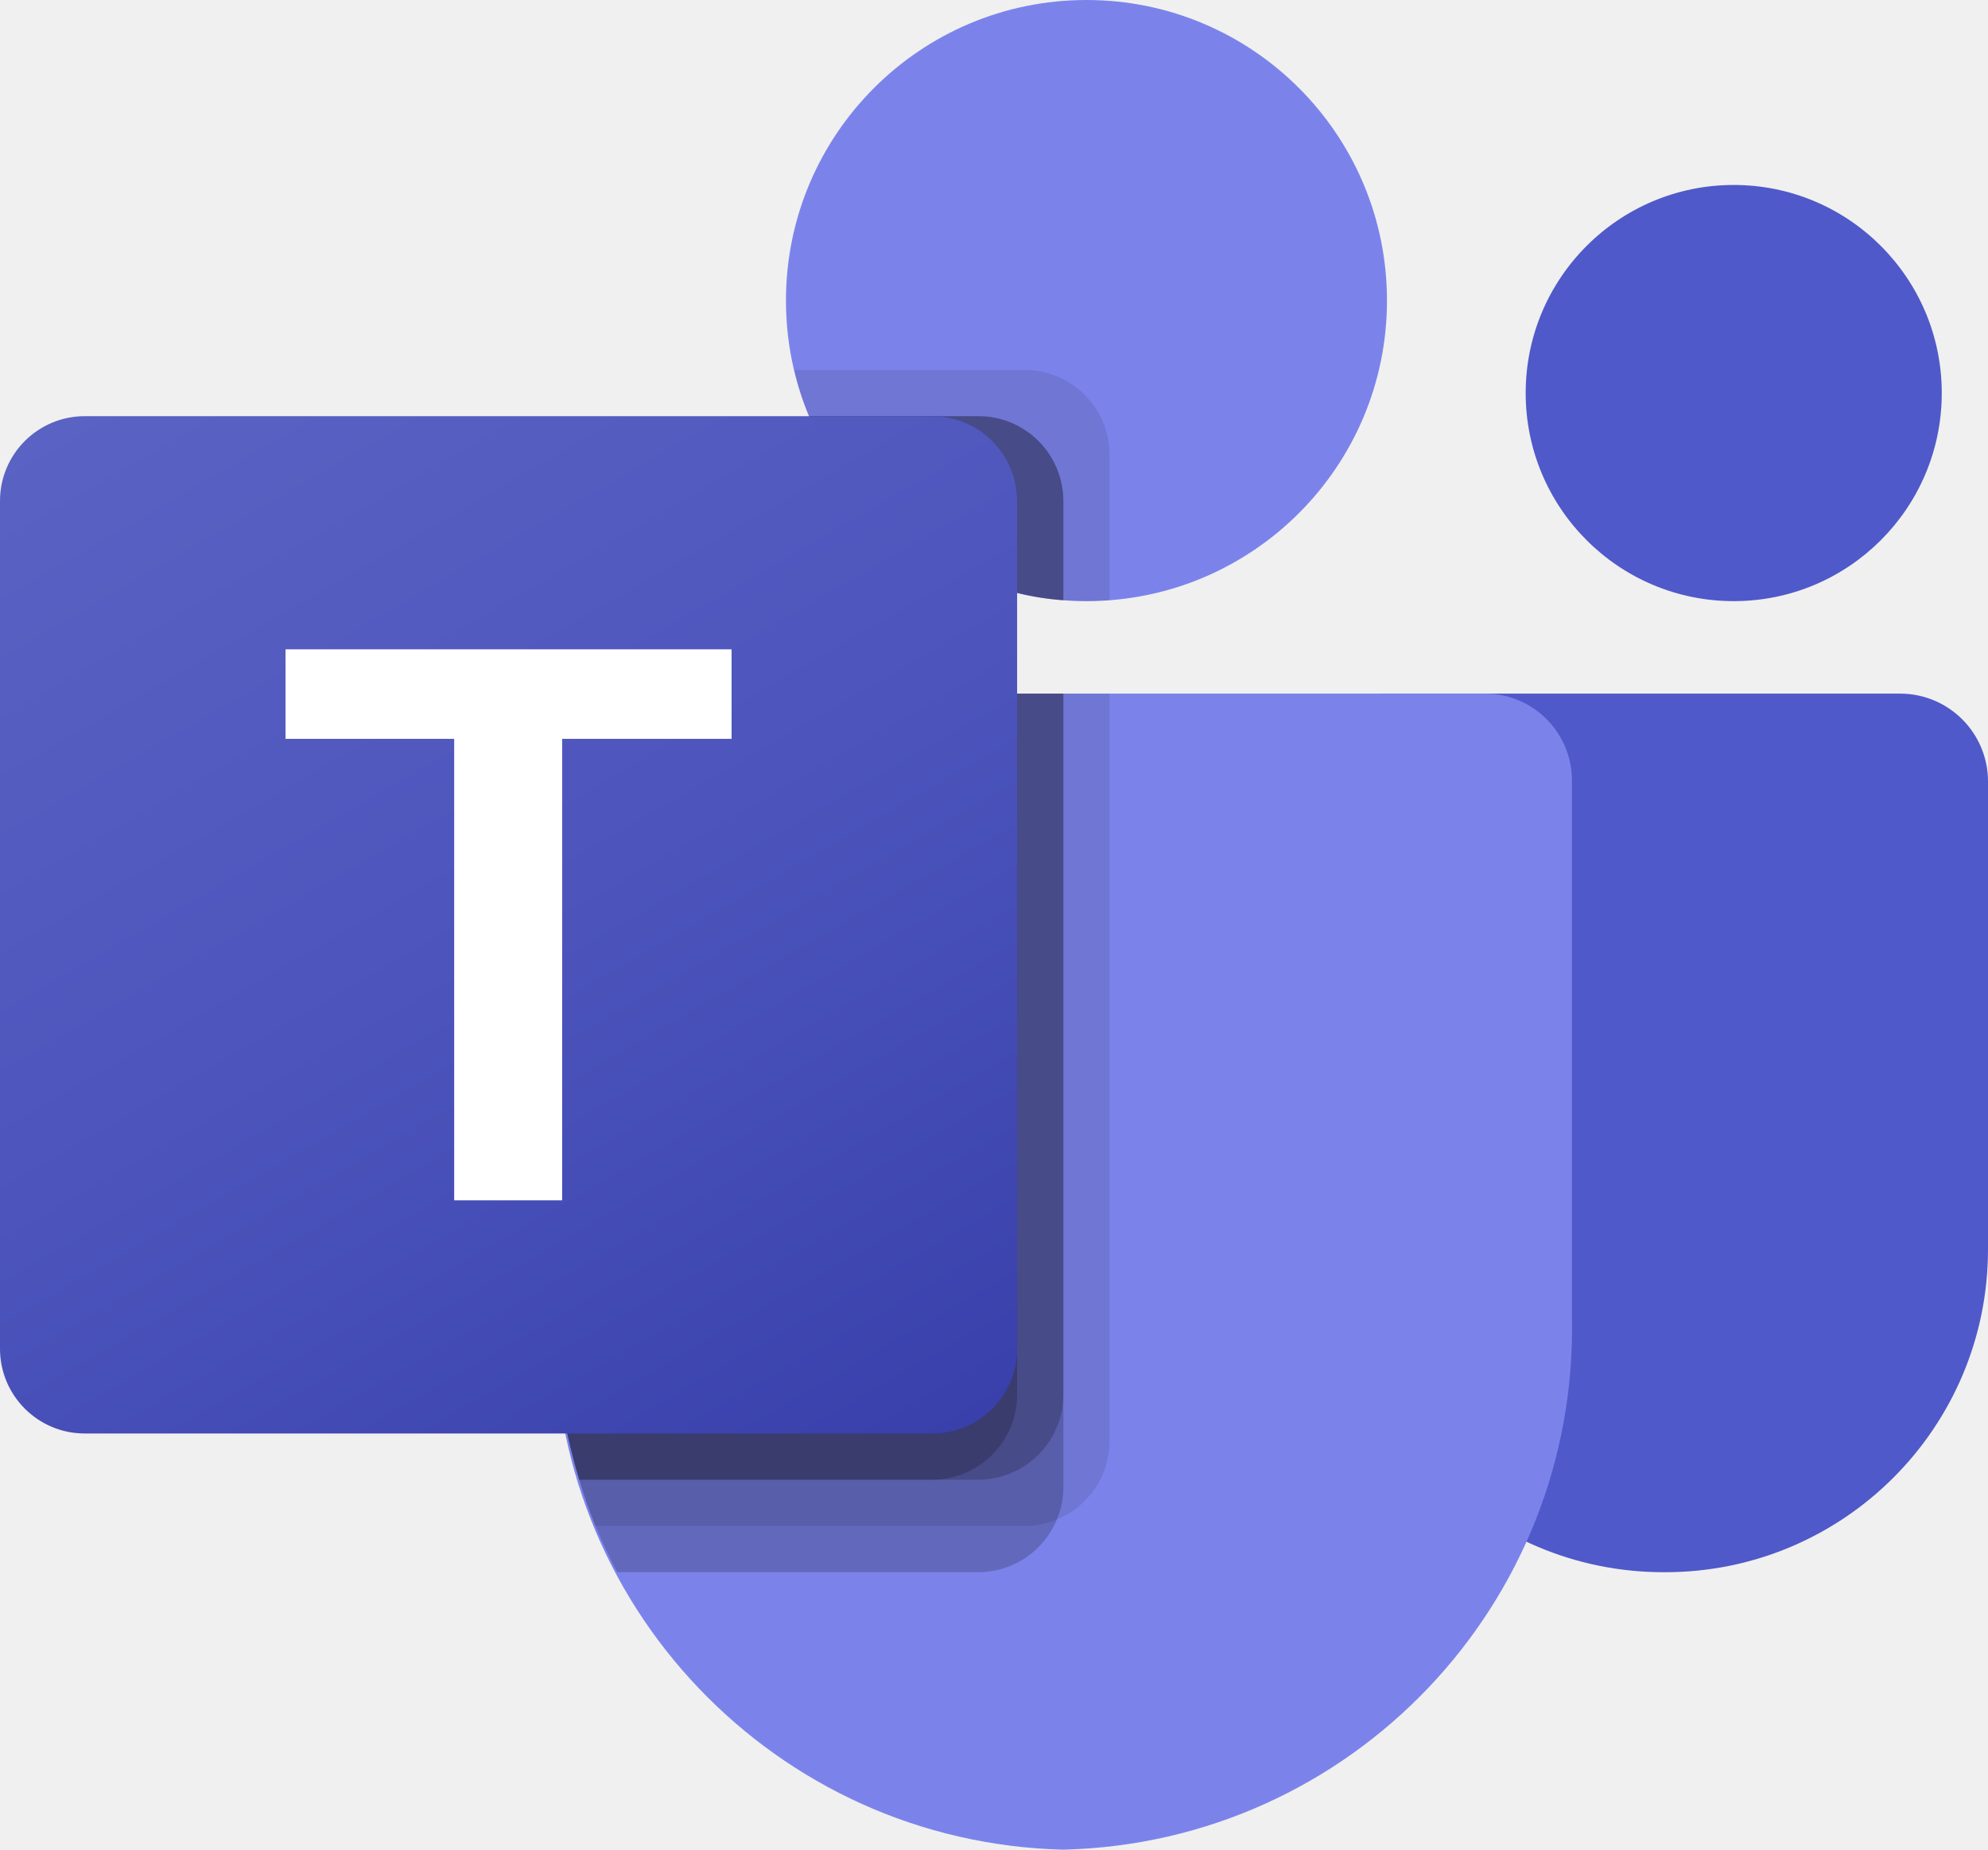
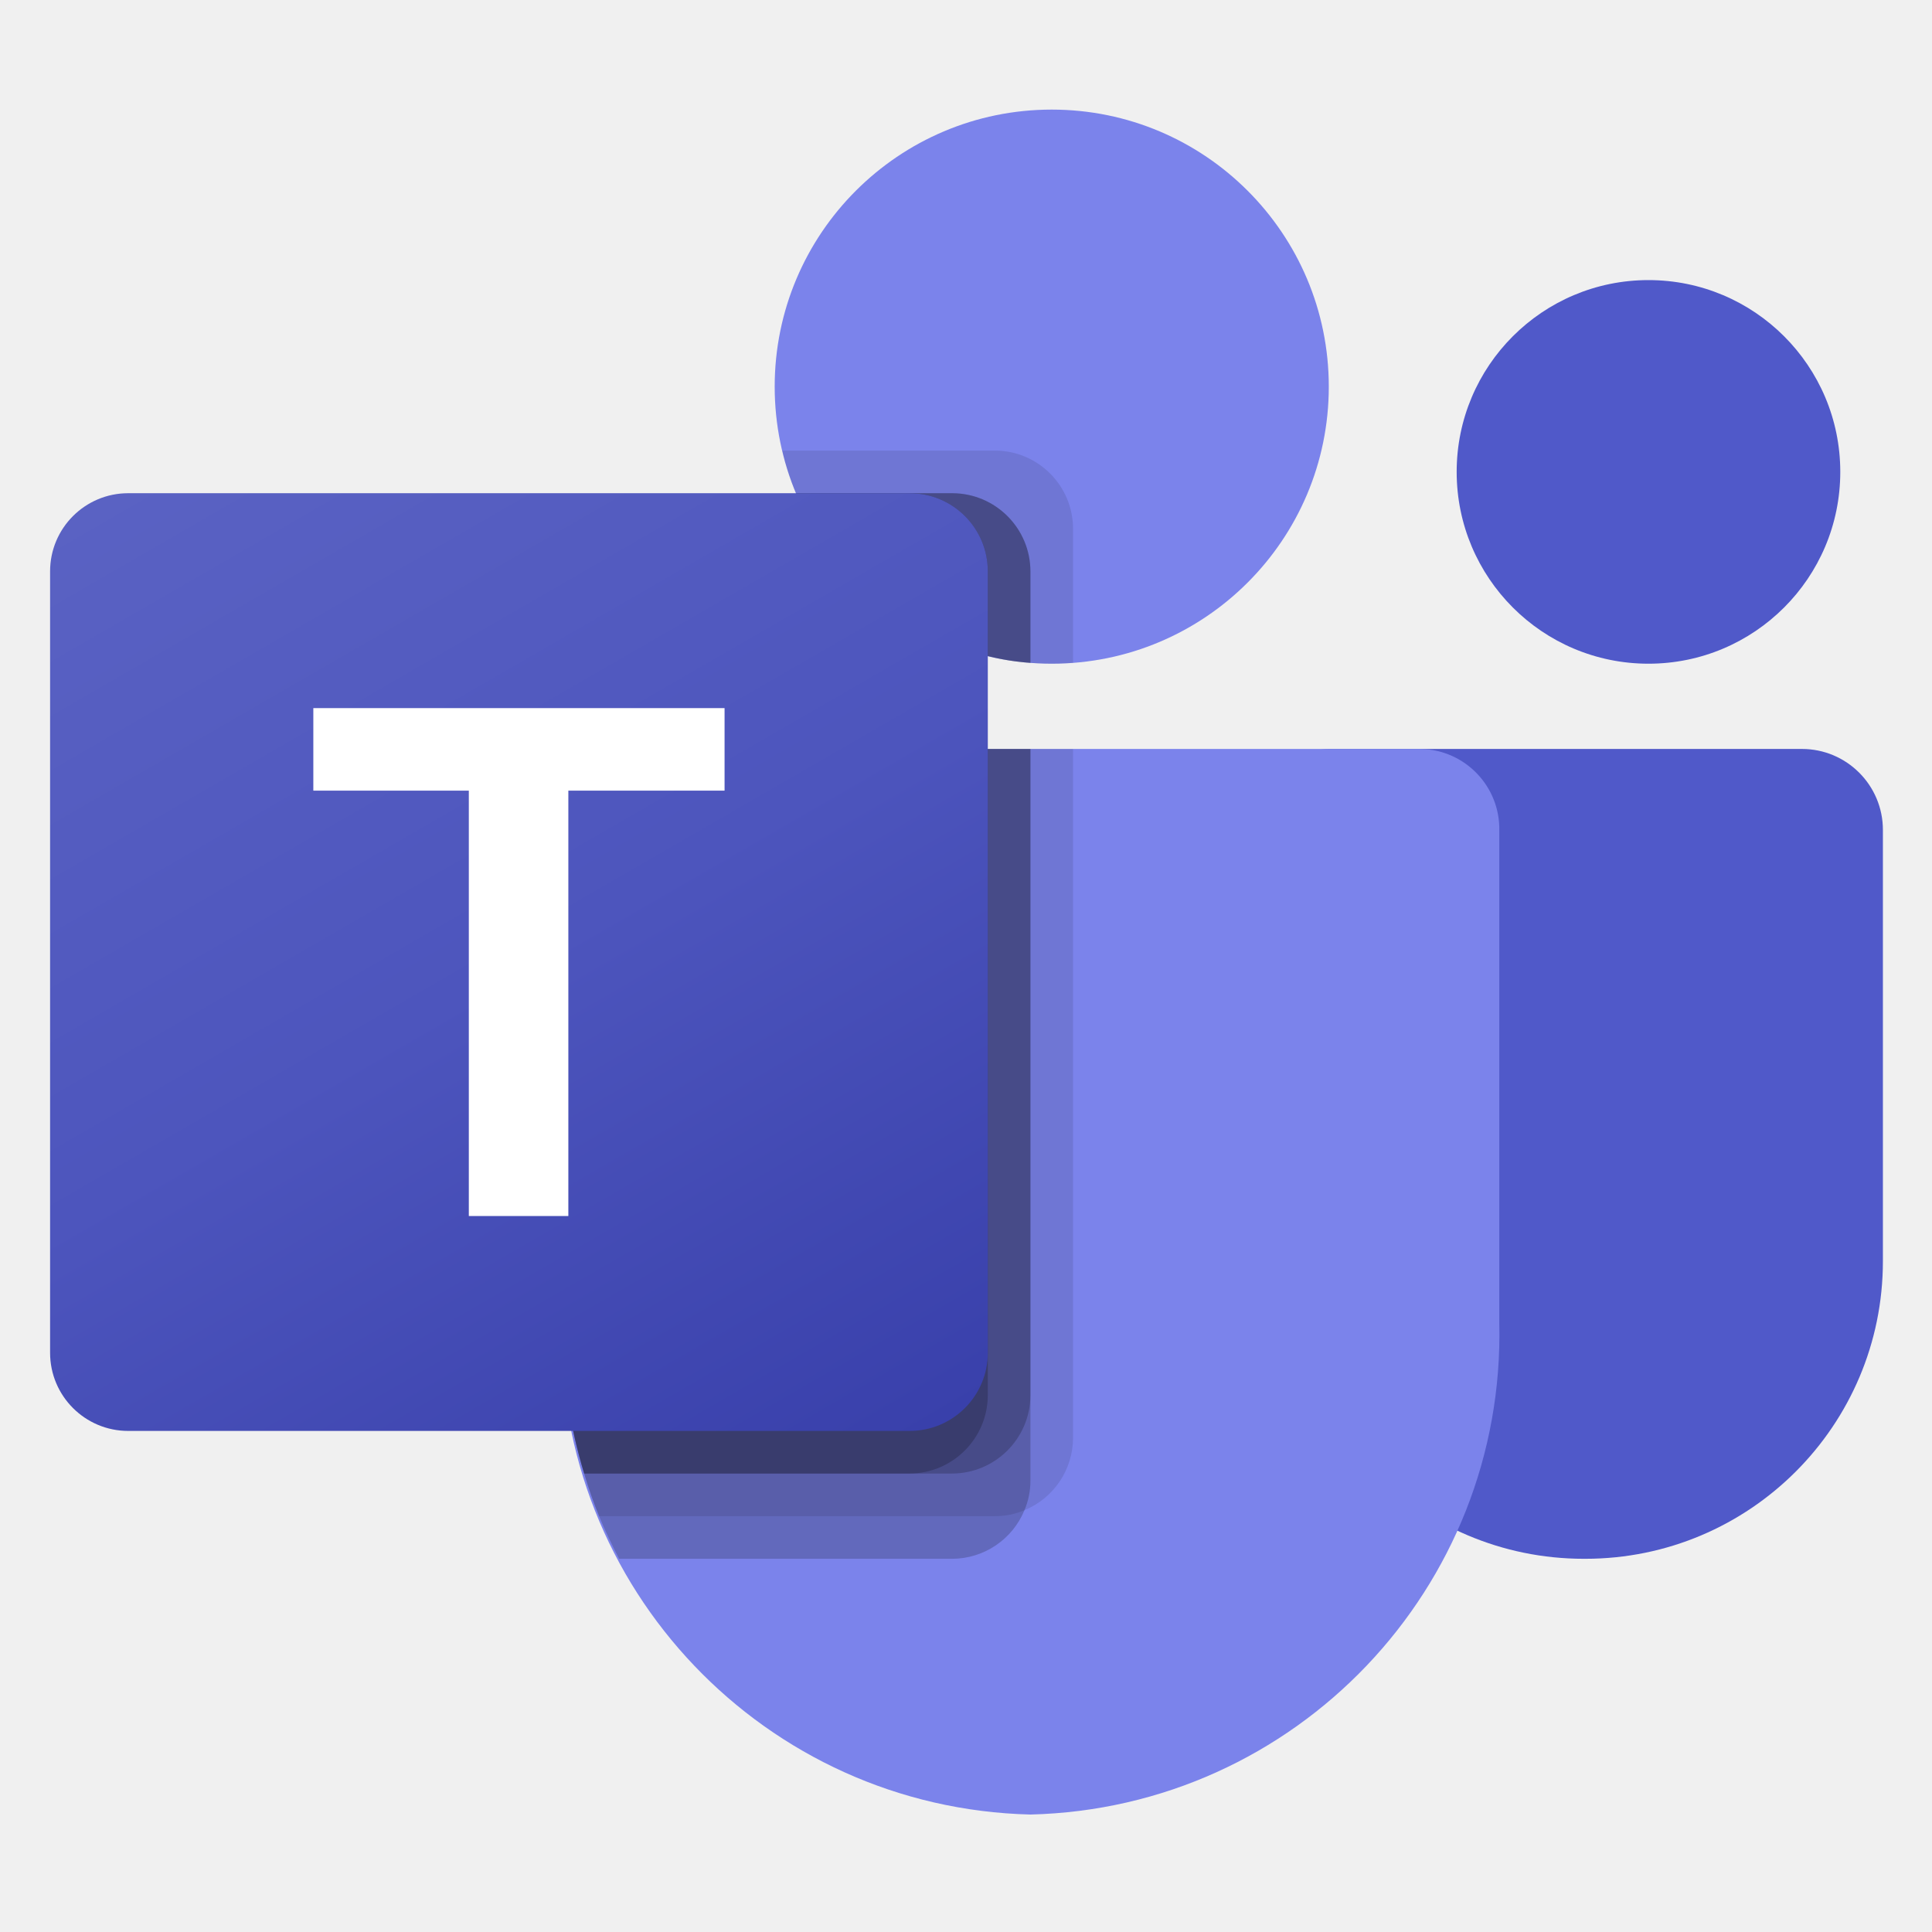
- <svg xmlns="http://www.w3.org/2000/svg" viewBox="0 0 2228.833 2073.333">
-   <path fill="#5059C9" d="M1554.637,777.5h575.713c54.391,0,98.483,44.092,98.483,98.483c0,0,0,0,0,0v524.398 c0,199.901-162.051,361.952-361.952,361.952h0h-1.711c-199.901,0.028-361.975-162-362.004-361.901c0-0.017,0-0.034,0-0.052V828.971 C1503.167,800.544,1526.211,777.5,1554.637,777.5L1554.637,777.5z" />
-   <circle fill="#5059C9" cx="1943.75" cy="440.583" r="233.25" />
-   <circle fill="#7B83EB" cx="1218.083" cy="336.917" r="336.917" />
-   <path fill="#7B83EB" d="M1667.323,777.5H717.01c-53.743,1.33-96.257,45.931-95.01,99.676v598.105 c-7.505,322.519,247.657,590.16,570.167,598.053c322.51-7.893,577.671-275.534,570.167-598.053V877.176 C1763.579,823.431,1721.066,778.83,1667.323,777.5z" />
-   <path opacity=".1" d="M1244,777.5v838.145c-0.258,38.435-23.549,72.964-59.09,87.598 c-11.316,4.787-23.478,7.254-35.765,7.257H667.613c-6.738-17.105-12.958-34.21-18.142-51.833 c-18.144-59.477-27.402-121.307-27.472-183.49V877.02c-1.246-53.659,41.198-98.19,94.855-99.52H1244z" />
-   <path opacity=".2" d="M1192.167,777.5v889.978c-0.002,12.287-2.47,24.449-7.257,35.765 c-14.634,35.541-49.163,58.833-87.598,59.09H691.975c-8.812-17.105-17.105-34.21-24.362-51.833 c-7.257-17.623-12.958-34.21-18.142-51.833c-18.144-59.476-27.402-121.307-27.472-183.49V877.02 c-1.246-53.659,41.198-98.19,94.855-99.52H1192.167z" />
-   <path opacity=".2" d="M1192.167,777.5v786.312c-0.395,52.223-42.632,94.46-94.855,94.855h-447.84 c-18.144-59.476-27.402-121.307-27.472-183.49V877.02c-1.246-53.659,41.198-98.19,94.855-99.52H1192.167z" />
-   <path opacity=".2" d="M1140.333,777.5v786.312c-0.395,52.223-42.632,94.46-94.855,94.855H649.472 c-18.144-59.476-27.402-121.307-27.472-183.49V877.02c-1.246-53.659,41.198-98.19,94.855-99.52H1140.333z" />
-   <path opacity=".1" d="M1244,509.522v163.275c-8.812,0.518-17.105,1.037-25.917,1.037 c-8.812,0-17.105-0.518-25.917-1.037c-17.496-1.161-34.848-3.937-51.833-8.293c-104.963-24.857-191.679-98.469-233.25-198.003 c-7.153-16.715-12.706-34.071-16.587-51.833h258.648C1201.449,414.866,1243.801,457.217,1244,509.522z" />
-   <path opacity=".2" d="M1192.167,561.355v111.442c-17.496-1.161-34.848-3.937-51.833-8.293 c-104.963-24.857-191.679-98.469-233.25-198.003h190.228C1149.616,466.699,1191.968,509.051,1192.167,561.355z" />
-   <path opacity=".2" d="M1192.167,561.355v111.442c-17.496-1.161-34.848-3.937-51.833-8.293 c-104.963-24.857-191.679-98.469-233.25-198.003h190.228C1149.616,466.699,1191.968,509.051,1192.167,561.355z" />
-   <path opacity=".2" d="M1140.333,561.355v103.148c-104.963-24.857-191.679-98.469-233.25-198.003 h138.395C1097.783,466.699,1140.134,509.051,1140.333,561.355z" />
-   <linearGradient id="a" gradientUnits="userSpaceOnUse" x1="198.099" y1="1683.073" x2="942.234" y2="394.261" gradientTransform="matrix(1 0 0 -1 0 2075.333)">
-     <stop offset="0" stop-color="#5a62c3" />
-     <stop offset=".5" stop-color="#4d55bd" />
-     <stop offset="1" stop-color="#3940ab" />
+ <svg xmlns="http://www.w3.org/2000/svg" viewBox="0 0 1080 1080" version="1.1" id="svg13" width="1080" height="1080">
+   <defs id="defs13" />
+   <path fill="#5059c9" d="m 742.639,418.667 h 264.645 c 25.003,0 45.271,20.268 45.271,45.271 0,0 0,0 0,0 V 704.994 c 0,91.891 -74.492,166.383 -166.383,166.383 v 0 h -0.786 c -91.891,0.013 -166.393,-74.469 -166.407,-166.359 0,-0.008 0,-0.016 0,-0.024 V 442.327 c 4.6e-4,-13.067 10.593,-23.66 23.66,-23.66 z" id="path1" style="stroke-width:0.46" />
+   <circle fill="#5059c9" cx="921.507" cy="263.792" id="circle1" r="107.221" style="stroke-width:0.46" />
+   <circle fill="#7b83eb" cx="587.931" cy="216.139" id="circle2" r="154.875" style="stroke-width:0.46" />
+   <path fill="#7b83eb" d="M 794.439,418.667 H 357.597 c -24.705,0.611 -44.248,21.114 -43.674,45.819 v 274.938 c -3.45,148.256 113.843,271.286 262.096,274.914 148.252,-3.628 265.545,-126.658 262.096,-274.914 V 464.486 c 0.572,-24.706 -18.97,-45.208 -43.675,-45.819 z" id="path2" style="stroke-width:0.46" />
+   <path opacity="0.1" d="M 599.845,418.667 V 803.947 c -0.119,17.668 -10.825,33.54 -27.163,40.267 -5.202,2.2 -10.792,3.335 -16.441,3.336 H 334.89 c -3.097,-7.863 -5.957,-15.726 -8.34,-23.827 -8.34,-27.341 -12.596,-55.763 -12.628,-84.347 V 464.414 c -0.573,-24.666 18.938,-45.136 43.603,-45.748 z" id="path3" style="stroke-width:0.46" />
+   <path opacity="0.2" d="m 576.018,418.667 v 409.107 c 0,5.648 -1.135,11.239 -3.336,16.441 -6.727,16.338 -22.599,27.044 -40.267,27.163 H 346.089 c -4.051,-7.863 -7.863,-15.726 -11.199,-23.827 -3.336,-8.101 -5.957,-15.726 -8.34,-23.827 -8.34,-27.34 -12.596,-55.763 -12.628,-84.347 V 464.414 c -0.573,-24.666 18.938,-45.136 43.603,-45.748 z" id="path4" style="stroke-width:0.46" />
+   <path opacity="0.2" d="m 576.018,418.667 v 361.454 c -0.182,24.006 -19.597,43.422 -43.603,43.603 H 326.551 c -8.34,-27.34 -12.596,-55.763 -12.628,-84.347 V 464.414 c -0.573,-24.666 18.938,-45.136 43.603,-45.748 z" id="path5" style="stroke-width:0.46" />
+   <path opacity="0.2" d="m 552.191,418.667 v 361.454 c -0.182,24.006 -19.597,43.422 -43.603,43.603 H 326.551 c -8.34,-27.34 -12.596,-55.763 -12.628,-84.347 V 464.414 c -0.573,-24.666 18.938,-45.136 43.603,-45.748 z" id="path6" style="stroke-width:0.46" />
+   <path opacity="0.1" d="m 599.845,295.482 v 75.055 c -4.051,0.238 -7.863,0.477 -11.914,0.477 -4.051,0 -7.863,-0.238 -11.914,-0.477 -8.043,-0.534 -16.019,-1.81 -23.827,-3.812 -48.25,-11.426 -88.111,-45.264 -107.221,-91.018 -3.288,-7.684 -5.841,-15.662 -7.625,-23.827 h 118.896 c 24.044,0.091 43.512,19.559 43.604,43.603 z" id="path7" style="stroke-width:0.46" />
+   <path opacity="0.2" d="m 576.018,319.309 v 51.228 c -8.043,-0.534 -16.019,-1.81 -23.827,-3.812 -48.25,-11.426 -88.111,-45.264 -107.221,-91.018 h 87.444 c 24.043,0.091 43.512,19.559 43.603,43.603 z" id="path8" style="stroke-width:0.46" />
+   <path opacity="0.2" d="m 576.018,319.309 v 51.228 c -8.043,-0.534 -16.019,-1.81 -23.827,-3.812 -48.25,-11.426 -88.111,-45.264 -107.221,-91.018 h 87.444 c 24.043,0.091 43.512,19.559 43.603,43.603 z" id="path9" style="stroke-width:0.46" />
+   <path opacity="0.2" d="m 552.191,319.309 v 47.415 C 503.941,355.298 464.079,321.46 444.97,275.706 h 63.618 c 24.044,0.091 43.512,19.56 43.603,43.603 z" id="path10" style="stroke-width:0.46" />
+   <linearGradient id="a" gradientUnits="userSpaceOnUse" x1="198.099" y1="1683.073" x2="942.234" y2="394.261" gradientTransform="matrix(0.4596821,0,0,-0.4596821,28,1015.258)">
+     <stop offset="0" stop-color="#5a62c3" id="stop10" />
+     <stop offset=".5" stop-color="#4d55bd" id="stop11" />
+     <stop offset="1" stop-color="#3940ab" id="stop12" />
  </linearGradient>
-   <path fill="url(#a)" d="M95.01,466.5h950.312c52.473,0,95.01,42.538,95.01,95.01v950.312c0,52.473-42.538,95.01-95.01,95.01 H95.01c-52.473,0-95.01-42.538-95.01-95.01V561.51C0,509.038,42.538,466.5,95.01,466.5z" />
-   <path fill="#FFF" d="M820.211,828.193H630.241v517.297H509.211V828.193H320.123V727.844h500.088V828.193z" />
+   <path fill="url(#a)" d="M 71.674,275.706 H 508.516 c 24.121,0 43.674,19.554 43.674,43.674 v 436.841 c 0,24.121 -19.554,43.674 -43.674,43.674 H 71.674 C 47.553,799.896 28,780.342 28,756.221 V 319.38 c 0,-24.12 19.554,-43.674 43.674,-43.674 z" id="path12" style="fill:url(#a);stroke-width:0.46" />
+   <path fill="#ffffff" d="M 405.036,441.969 H 317.711 V 679.762 H 262.075 V 441.969 H 175.155 v -46.129 h 229.881 z" id="path13" style="stroke-width:0.46" />
</svg>
